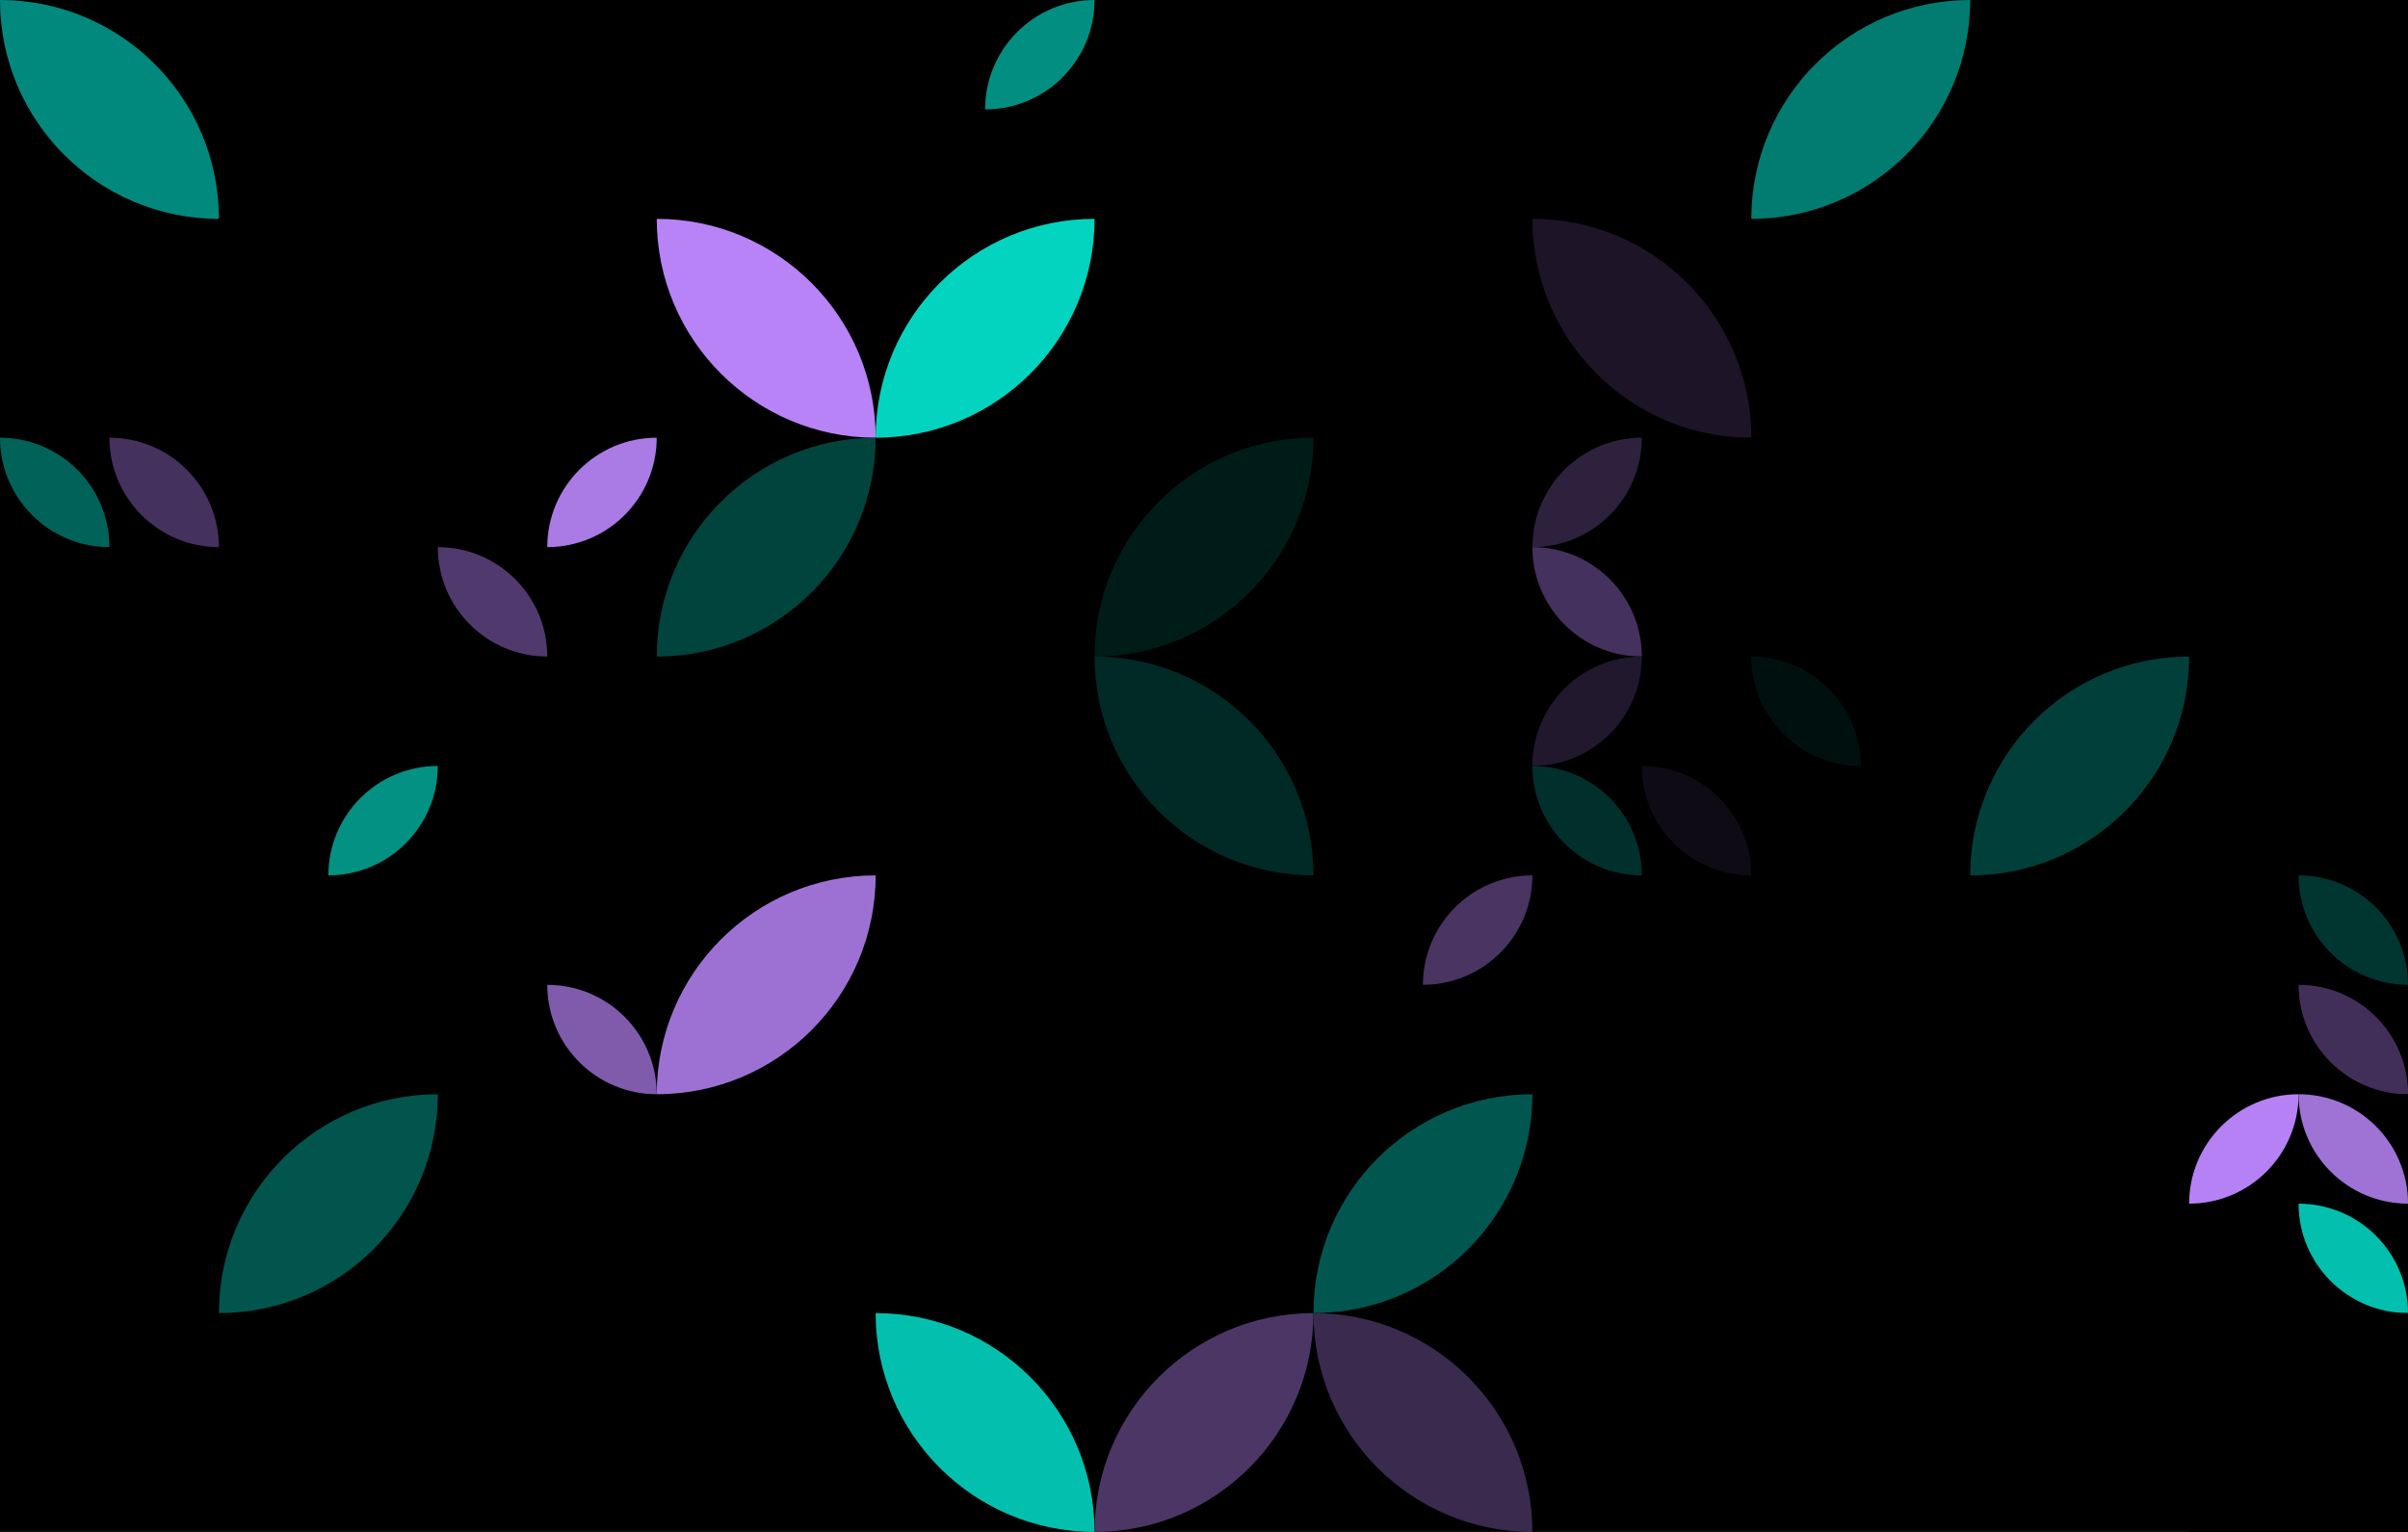
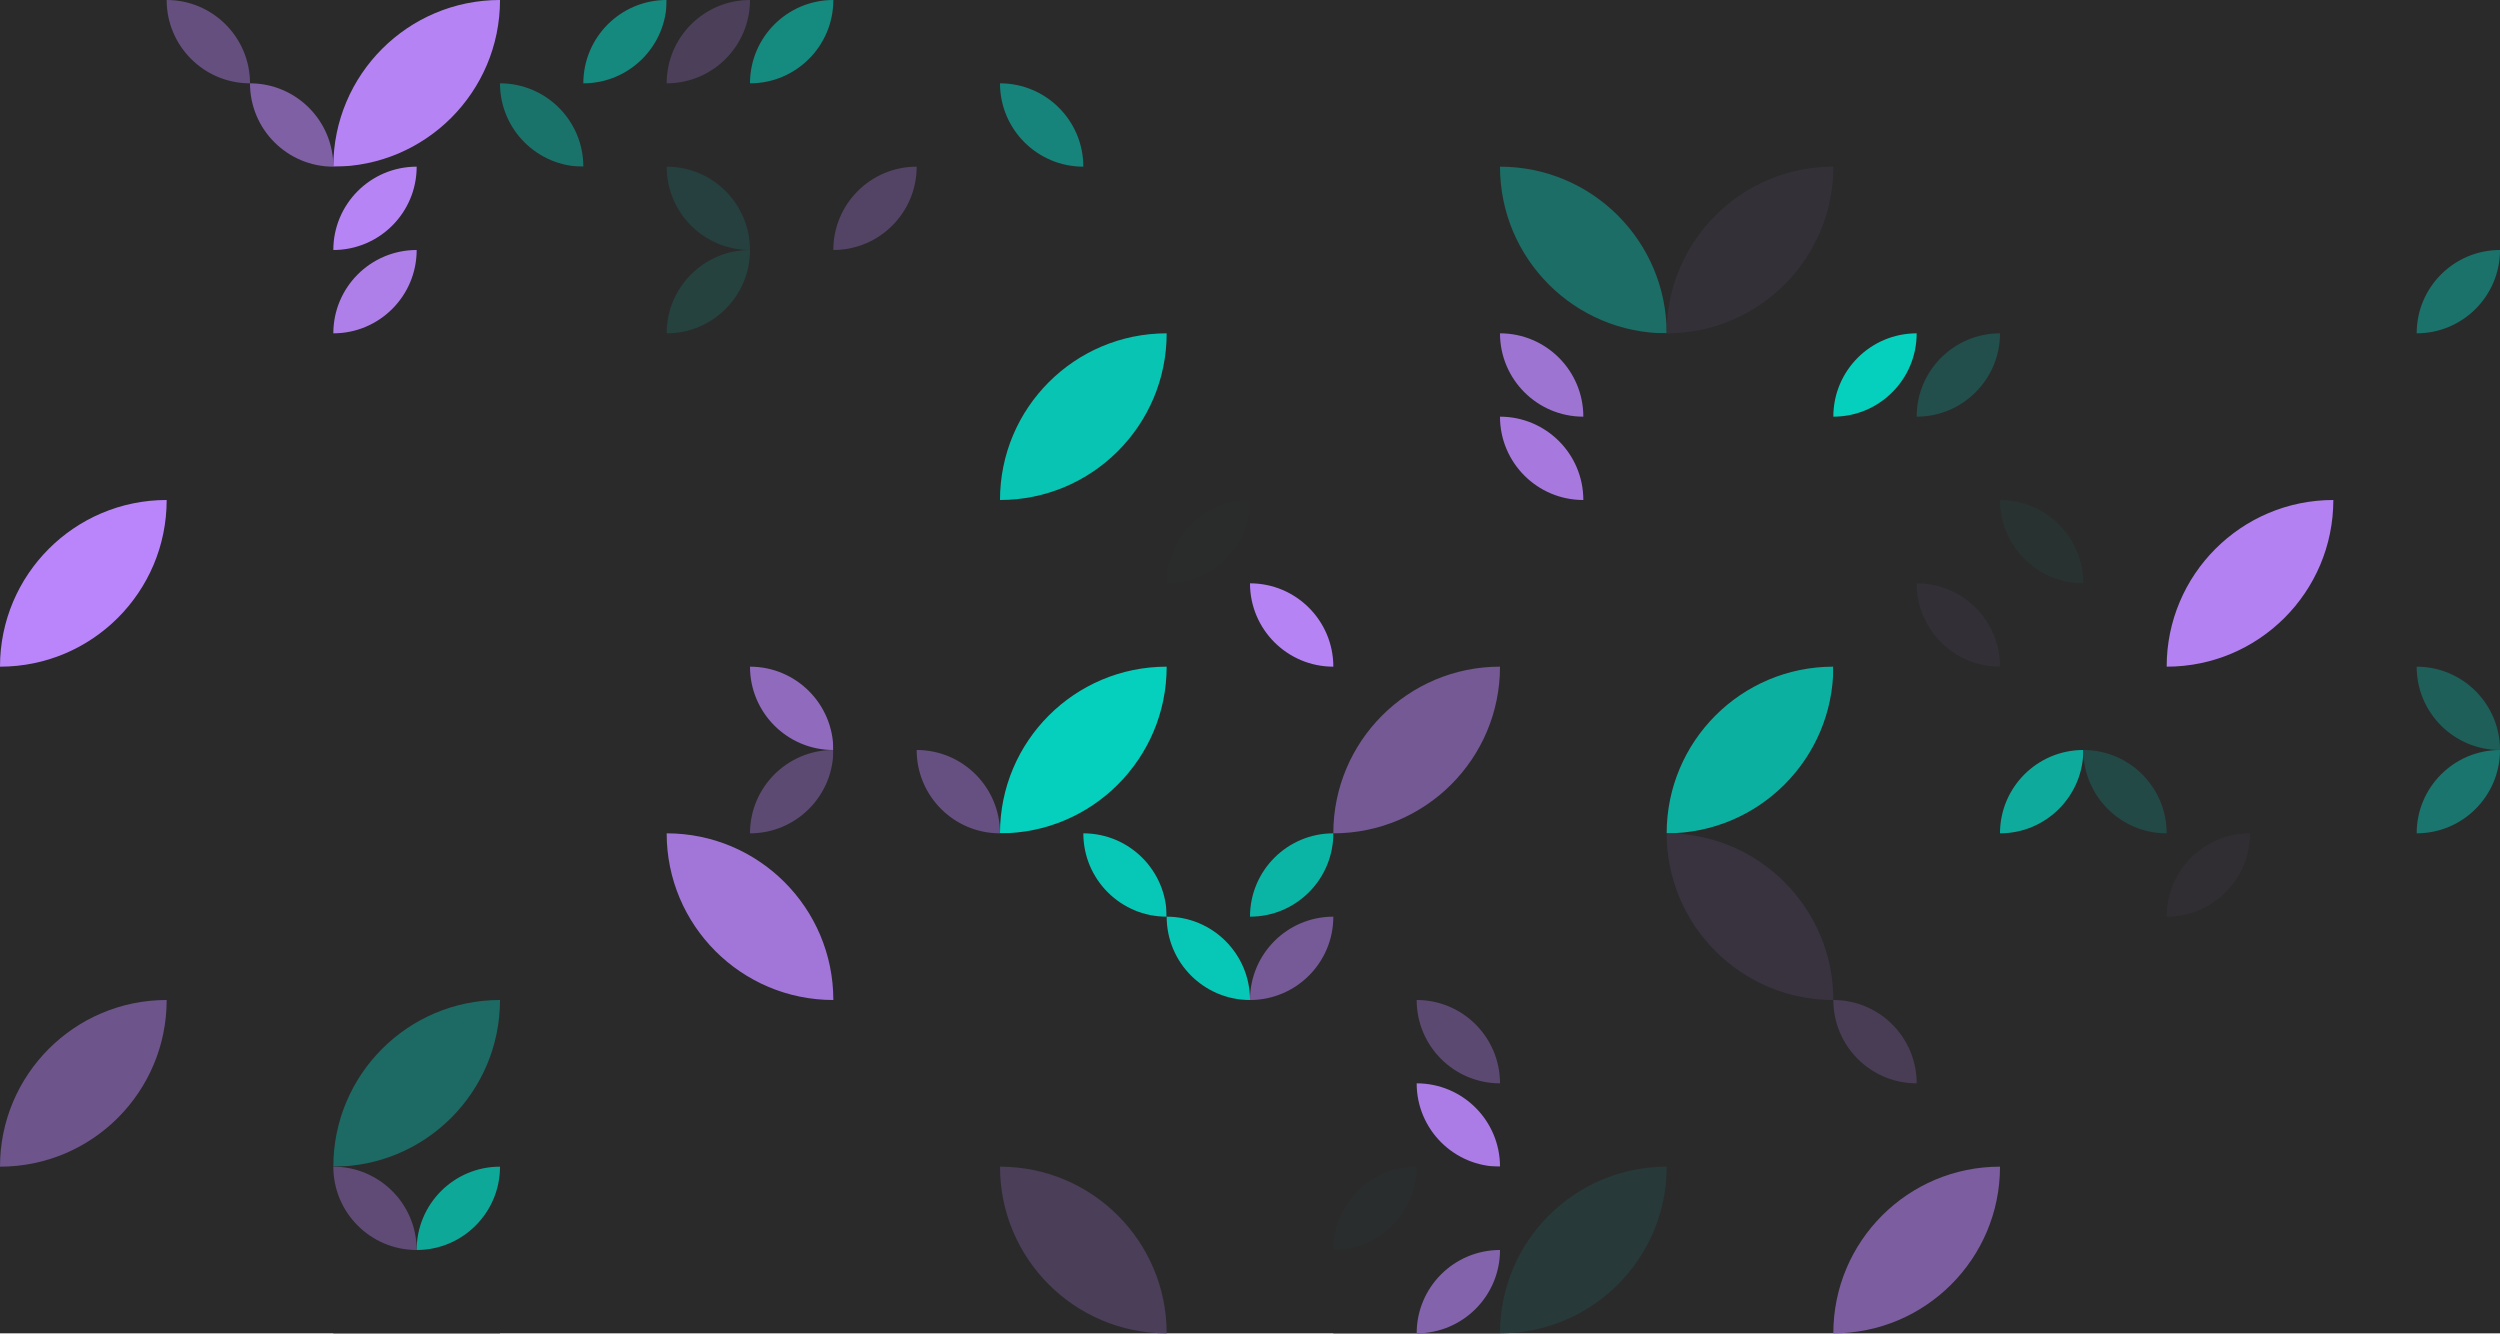
- <svg xmlns="http://www.w3.org/2000/svg" viewBox="0 0 1000 636.372" preserveAspectRatio="xMaxYMax slice">
-   <g transform="scale(0.9730466)">
-     <rect x="0" y="0" width="1027.714" height="654" fill="#000000" />
-     <path d="M 0 0 A 93.43 93.43 0 0 1  93.43 93.43 L 0 0 A 93.43 93.43 0 0 0 93.43 93.43" fill="#02897d" />
-     <rect x="373.714" y="0" width="93.429" height="93.429" fill="#000000" />
-     <path d="M 420.43 46.71 A 46.71 46.71 0 0 1  467.14 0 L 420.43 46.71 A 46.71 46.71 0 0 0 467.14 0" fill="#028f82" />
-     <path d="M 747.43 93.43 A 93.43 93.43 0 0 1  840.86 0 L 747.43 93.43 A 93.43 93.43 0 0 0 840.86 0" fill="#027c70" />
-     <path d="M 280.29 93.43 A 93.43 93.43 0 0 1  373.72 186.86 L 280.29 93.43 A 93.43 93.43 0 0 0 373.72 186.86" fill="#b783f6" />
-     <path d="M 373.71 186.86 A 93.43 93.43 0 0 1  467.14 93.43 L 373.71 186.86 A 93.43 93.43 0 0 0 467.14 93.43" fill="#03d4c0" />
-     <path d="M 654 93.43 A 93.43 93.43 0 0 1  747.43 186.86 L 654 93.43 A 93.43 93.43 0 0 0 747.43 186.86" fill="#1d1527" />
-     <rect x="0" y="186.857" width="93.429" height="93.429" fill="#000000" />
-     <path d="M 0 186.86 A 46.71 46.71 0 0 1  46.71 233.57 L 0 186.86 A 46.71 46.71 0 0 0 46.71 233.57" fill="#016259" />
-     <path d="M 46.71 186.86 A 46.71 46.71 0 0 1  93.42 233.57 L 46.71 186.86 A 46.71 46.71 0 0 0 93.42 233.57" fill="#45315d" />
-     <rect x="186.857" y="186.857" width="93.429" height="93.429" fill="#000000" />
-     <path d="M 233.57 233.57 A 46.71 46.71 0 0 1  280.28 186.86 L 233.57 233.57 A 46.71 46.71 0 0 0 280.28 186.86" fill="#aa7ae5" />
-     <path d="M 186.86 233.57 A 46.71 46.71 0 0 1  233.57 280.28 L 186.86 233.57 A 46.71 46.71 0 0 0 233.57 280.28" fill="#50396c" />
-     <path d="M 280.29 280.29 A 93.43 93.43 0 0 1  373.72 186.86 L 280.29 280.29 A 93.43 93.43 0 0 0 373.72 186.86" fill="#01433d" />
-     <path d="M 467.14 280.29 A 93.43 93.43 0 0 1  560.57 186.86 L 467.14 280.29 A 93.43 93.43 0 0 0 560.57 186.86" fill="#001c19" />
-     <rect x="654" y="186.857" width="93.429" height="93.429" fill="#000000" />
-     <path d="M 654 233.57 A 46.71 46.71 0 0 1  700.71 186.86 L 654 233.57 A 46.71 46.71 0 0 0 700.71 186.86" fill="#2d213d" />
-     <path d="M 654 233.57 A 46.71 46.71 0 0 1  700.71 280.28 L 654 233.57 A 46.71 46.71 0 0 0 700.71 280.28" fill="#45315d" />
-     <rect x="93.429" y="280.286" width="93.429" height="93.429" fill="#000000" />
-     <path d="M 140.14 373.71 A 46.71 46.71 0 0 1  186.85 327 L 140.14 373.71 A 46.71 46.71 0 0 0 186.85 327" fill="#029183" />
-     <path d="M 467.14 280.29 A 93.43 93.43 0 0 1  560.57 373.72 L 467.14 280.29 A 93.43 93.43 0 0 0 560.57 373.72" fill="#012925" />
-     <rect x="654" y="280.286" width="93.429" height="93.429" fill="#000000" />
-     <path d="M 654 327 A 46.71 46.71 0 0 1  700.71 280.29 L 654 327 A 46.71 46.71 0 0 0 700.71 280.29" fill="#22182e" />
-     <path d="M 654 327 A 46.71 46.71 0 0 1  700.71 373.71 L 654 327 A 46.71 46.71 0 0 0 700.71 373.71" fill="#01302c" />
-     <path d="M 700.71 327 A 46.71 46.71 0 0 1  747.42 373.71 L 700.71 327 A 46.71 46.71 0 0 0 747.42 373.71" fill="#0f0b15" />
-     <rect x="747.429" y="280.286" width="93.429" height="93.429" fill="#000000" />
-     <path d="M 747.43 280.29 A 46.71 46.71 0 0 1  794.14 327 L 747.43 280.29 A 46.71 46.71 0 0 0 794.14 327" fill="#00100e" />
-     <path d="M 840.86 373.72 A 93.43 93.43 0 0 1  934.29 280.29 L 840.86 373.72 A 93.43 93.43 0 0 0 934.29 280.29" fill="#01403a" />
-     <rect x="186.857" y="373.714" width="93.429" height="93.429" fill="#000000" />
-     <path d="M 233.57 420.43 A 46.71 46.71 0 0 1  280.28 467.14 L 233.57 420.43 A 46.71 46.71 0 0 0 280.28 467.14" fill="#805bac" />
-     <path d="M 280.29 467.14 A 93.43 93.43 0 0 1  373.72 373.71 L 280.29 467.14 A 93.43 93.43 0 0 0 373.72 373.71" fill="#9d71d4" />
-     <rect x="560.571" y="373.714" width="93.429" height="93.429" fill="#000000" />
-     <path d="M 607.29 420.42 A 46.71 46.71 0 0 1  654 373.71 L 607.29 420.42 A 46.71 46.71 0 0 0 654 373.71" fill="#493462" />
-     <rect x="934.286" y="373.714" width="93.429" height="93.429" fill="#000000" />
-     <path d="M 981 373.71 A 46.71 46.71 0 0 1  1027.71 420.42 L 981 373.71 A 46.71 46.71 0 0 0 1027.71 420.42" fill="#013530" />
-     <path d="M 981 420.43 A 46.71 46.71 0 0 1  1027.71 467.14 L 981 420.43 A 46.71 46.71 0 0 0 1027.71 467.14" fill="#422f59" />
-     <path d="M 93.43 560.57 A 93.43 93.43 0 0 1  186.86 467.14 L 93.43 560.57 A 93.43 93.43 0 0 0 186.86 467.14" fill="#01554d" />
-     <path d="M 560.57 560.57 A 93.43 93.43 0 0 1  654 467.14 L 560.57 560.57 A 93.43 93.43 0 0 0 654 467.14" fill="#01574f" />
-     <rect x="934.286" y="467.143" width="93.429" height="93.429" fill="#000000" />
-     <path d="M 934.29 513.85 A 46.71 46.71 0 0 1  981 467.14 L 934.29 513.85 A 46.71 46.71 0 0 0 981 467.14" fill="#b581f4" />
-     <path d="M 981 467.14 A 46.71 46.71 0 0 1  1027.71 513.85 L 981 467.14 A 46.71 46.71 0 0 0 1027.71 513.85" fill="#9f72d6" />
-     <path d="M 981 513.86 A 46.71 46.71 0 0 1  1027.71 560.57 L 981 513.86 A 46.71 46.71 0 0 0 1027.71 560.57" fill="#03bfad" />
-     <path d="M 373.71 560.57 A 93.43 93.43 0 0 1  467.14 654 L 373.71 560.57 A 93.43 93.43 0 0 0 467.14 654" fill="#03c0ae" />
-     <path d="M 467.14 654 A 93.43 93.43 0 0 1  560.57 560.57 L 467.14 654 A 93.43 93.43 0 0 0 560.57 560.57" fill="#4c3666" />
-     <path d="M 560.57 560.57 A 93.43 93.43 0 0 1  654 654 L 560.57 560.57 A 93.43 93.43 0 0 0 654 654" fill="#3a2a4e" />
-     <rect x="934.286" y="560.571" width="93.429" height="93.429" fill="#000000" />
+ <svg xmlns="http://www.w3.org/2000/svg" viewBox="0 0 1000 533.333" preserveAspectRatio="xMaxYMax slice">
+   <g transform="scale(0.7407407)">
+     <rect x="0" y="0" width="1350" height="720" fill="#2a2a2a" />
+     <rect x="90" y="0" width="90" height="90" fill="#2a2a2a" />
+     <path d="M 90 0 A 45 45 0 0 1  135 45 L 90 0 A 45 45 0 0 0 135 45" fill="#644f7e" />
+     <path d="M 135 45 A 45 45 0 0 1  180 90 L 135 45 A 45 45 0 0 0 180 90" fill="#7f60a5" />
+     <path d="M 180 90 A 90 90 0 0 1  270 0 L 180 90 A 90 90 0 0 0 270 0" fill="#b683f5" />
+     <rect x="270" y="0" width="90" height="90" fill="#2a2a2a" />
+     <path d="M 315 45 A 45 45 0 0 1  360 0 L 315 45 A 45 45 0 0 0 360 0" fill="#15897e" />
+     <path d="M 270 45 A 45 45 0 0 1  315 90 L 270 45 A 45 45 0 0 0 315 90" fill="#1a736a" />
+     <rect x="360" y="0" width="90" height="90" fill="#2a2a2a" />
+     <path d="M 360 45 A 45 45 0 0 1  405 0 L 360 45 A 45 45 0 0 0 405 0" fill="#4b3f59" />
+     <path d="M 405 45 A 45 45 0 0 1  450 0 L 405 45 A 45 45 0 0 0 450 0" fill="#158b80" />
+     <rect x="540" y="0" width="90" height="90" fill="#2a2a2a" />
+     <path d="M 540 45 A 45 45 0 0 1  585 90 L 540 45 A 45 45 0 0 0 585 90" fill="#16847a" />
+     <rect x="1260" y="0" width="90" height="90" fill="#2a2a2a" />
+     <rect x="180" y="90" width="90" height="90" fill="#2a2a2a" />
+     <path d="M 180 135 A 45 45 0 0 1  225 90 L 180 135 A 45 45 0 0 0 225 90" fill="#b784f6" />
+     <path d="M 180 180 A 45 45 0 0 1  225 135 L 180 180 A 45 45 0 0 0 225 135" fill="#ae7ee9" />
+     <rect x="270" y="90" width="90" height="90" fill="#2a2a2a" />
+     <rect x="360" y="90" width="90" height="90" fill="#2a2a2a" />
+     <path d="M 360 90 A 45 45 0 0 1  405 135 L 360 90 A 45 45 0 0 0 405 135" fill="#25403e" />
+     <path d="M 360 180 A 45 45 0 0 1  405 135 L 360 180 A 45 45 0 0 0 405 135" fill="#25423f" />
+     <rect x="450" y="90" width="90" height="90" fill="#2a2a2a" />
+     <path d="M 450 135 A 45 45 0 0 1  495 90 L 450 135 A 45 45 0 0 0 495 90" fill="#534465" />
+     <path d="M 810 90 A 90 90 0 0 1  900 180 L 810 90 A 90 90 0 0 0 900 180" fill="#1b6d65" />
+     <path d="M 900 180 A 90 90 0 0 1  990 90 L 900 180 A 90 90 0 0 0 990 90" fill="#343038" />
+     <rect x="1080" y="90" width="90" height="90" fill="#2a2a2a" />
+     <rect x="1260" y="90" width="90" height="90" fill="#2a2a2a" />
+     <path d="M 1305 180 A 45 45 0 0 1  1350 135 L 1305 180 A 45 45 0 0 0 1350 135" fill="#1a726a" />
+     <path d="M 540 270 A 90 90 0 0 1  630 180 L 540 270 A 90 90 0 0 0 630 180" fill="#08c4b2" />
+     <rect x="810" y="180" width="90" height="90" fill="#2a2a2a" />
+     <path d="M 810 180 A 45 45 0 0 1  855 225 L 810 180 A 45 45 0 0 0 855 225" fill="#9e74d3" />
+     <path d="M 810 225 A 45 45 0 0 1  855 270 L 810 225 A 45 45 0 0 0 855 270" fill="#a779df" />
+     <rect x="990" y="180" width="90" height="90" fill="#2a2a2a" />
+     <path d="M 990 225 A 45 45 0 0 1  1035 180 L 990 225 A 45 45 0 0 0 1035 180" fill="#05d0bd" />
+     <path d="M 1035 225 A 45 45 0 0 1  1080 180 L 1035 225 A 45 45 0 0 0 1080 180" fill="#224f4b" />
+     <path d="M 0 360 A 90 90 0 0 1  90 270 L 0 360 A 90 90 0 0 0 90 270" fill="#ba85fa" />
+     <rect x="630" y="270" width="90" height="90" fill="#2a2a2a" />
+     <path d="M 630 315 A 45 45 0 0 1  675 270 L 630 315 A 45 45 0 0 0 675 270" fill="#2a2b2b" />
+     <path d="M 675 315 A 45 45 0 0 1  720 360 L 675 315 A 45 45 0 0 0 720 360" fill="#b683f5" />
+     <rect x="990" y="270" width="90" height="90" fill="#2a2a2a" />
+     <path d="M 1035 315 A 45 45 0 0 1  1080 360 L 1035 315 A 45 45 0 0 0 1080 360" fill="#322f36" />
+     <rect x="1080" y="270" width="90" height="90" fill="#2a2a2a" />
+     <path d="M 1080 270 A 45 45 0 0 1  1125 315 L 1080 270 A 45 45 0 0 0 1125 315" fill="#283231" />
+     <path d="M 1170 360 A 90 90 0 0 1  1260 270 L 1170 360 A 90 90 0 0 0 1260 270" fill="#b381f1" />
+     <rect x="360" y="360" width="90" height="90" fill="#2a2a2a" />
+     <path d="M 405 360 A 45 45 0 0 1  450 405 L 405 360 A 45 45 0 0 0 450 405" fill="#8f6abd" />
+     <path d="M 405 450 A 45 45 0 0 1  450 405 L 405 450 A 45 45 0 0 0 450 405" fill="#5c4a72" />
+     <rect x="450" y="360" width="90" height="90" fill="#2a2a2a" />
+     <path d="M 495 405 A 45 45 0 0 1  540 450 L 495 405 A 45 45 0 0 0 540 450" fill="#665081" />
+     <path d="M 540 450 A 90 90 0 0 1  630 360 L 540 450 A 90 90 0 0 0 630 360" fill="#05cfbd" />
+     <path d="M 720 450 A 90 90 0 0 1  810 360 L 720 450 A 90 90 0 0 0 810 360" fill="#745995" />
+     <path d="M 900 450 A 90 90 0 0 1  990 360 L 900 450 A 90 90 0 0 0 990 360" fill="#0cb0a1" />
+     <rect x="990" y="360" width="90" height="90" fill="#2a2a2a" />
+     <rect x="1080" y="360" width="90" height="90" fill="#2a2a2a" />
+     <path d="M 1080 450 A 45 45 0 0 1  1125 405 L 1080 450 A 45 45 0 0 0 1125 405" fill="#0eab9c" />
+     <path d="M 1125 405 A 45 45 0 0 1  1170 450 L 1125 405 A 45 45 0 0 0 1170 450" fill="#234946" />
+     <rect x="1260" y="360" width="90" height="90" fill="#2a2a2a" />
+     <path d="M 1305 360 A 45 45 0 0 1  1350 405 L 1305 360 A 45 45 0 0 0 1350 405" fill="#1e5f59" />
+     <path d="M 1305 450 A 45 45 0 0 1  1350 405 L 1305 450 A 45 45 0 0 0 1350 405" fill="#19756d" />
+     <path d="M 360 450 A 90 90 0 0 1  450 540 L 360 450 A 90 90 0 0 0 450 540" fill="#a276d8" />
+     <rect x="540" y="450" width="90" height="90" fill="#2a2a2a" />
+     <path d="M 585 450 A 45 45 0 0 1  630 495 L 585 450 A 45 45 0 0 0 630 495" fill="#07c8b6" />
+     <rect x="630" y="450" width="90" height="90" fill="#2a2a2a" />
+     <path d="M 675 495 A 45 45 0 0 1  720 450 L 675 495 A 45 45 0 0 0 720 450" fill="#0bb5a5" />
+     <path d="M 630 495 A 45 45 0 0 1  675 540 L 630 495 A 45 45 0 0 0 675 540" fill="#07c8b6" />
+     <path d="M 675 540 A 45 45 0 0 1  720 495 L 675 540 A 45 45 0 0 0 720 495" fill="#755a97" />
+     <path d="M 900 450 A 90 90 0 0 1  990 540 L 900 450 A 90 90 0 0 0 990 540" fill="#393340" />
+     <rect x="1170" y="450" width="90" height="90" fill="#2a2a2a" />
+     <path d="M 1170 495 A 45 45 0 0 1  1215 450 L 1170 495 A 45 45 0 0 0 1215 450" fill="#302e33" />
+     <path d="M 0 630 A 90 90 0 0 1  90 540 L 0 630 A 90 90 0 0 0 90 540" fill="#6d548b" />
+     <path d="M 180 630 A 90 90 0 0 1  270 540 L 180 630 A 90 90 0 0 0 270 540" fill="#1c6a63" />
+     <rect x="360" y="540" width="90" height="90" fill="#2a2a2a" />
+     <rect x="720" y="540" width="90" height="90" fill="#2a2a2a" />
+     <path d="M 765 540 A 45 45 0 0 1  810 585 L 765 540 A 45 45 0 0 0 810 585" fill="#5b4971" />
+     <path d="M 765 585 A 45 45 0 0 1  810 630 L 765 585 A 45 45 0 0 0 810 630" fill="#ab7ce5" />
+     <rect x="990" y="540" width="90" height="90" fill="#2a2a2a" />
+     <path d="M 990 540 A 45 45 0 0 1  1035 585 L 990 540 A 45 45 0 0 0 1035 585" fill="#483d55" />
+     <rect x="180" y="630" width="90" height="90" fill="#2a2a2a" />
+     <path d="M 180 630 A 45 45 0 0 1  225 675 L 180 630 A 45 45 0 0 0 225 675" fill="#5f4b76" />
+     <path d="M 225 675 A 45 45 0 0 1  270 630 L 225 675 A 45 45 0 0 0 270 630" fill="#0ea899" />
+     <path d="M 540 630 A 90 90 0 0 1  630 720 L 540 630 A 90 90 0 0 0 630 720" fill="#4a3e58" />
+     <rect x="720" y="630" width="90" height="90" fill="#2a2a2a" />
+     <path d="M 720 675 A 45 45 0 0 1  765 630 L 720 675 A 45 45 0 0 0 765 630" fill="#292d2d" />
+     <path d="M 765 720 A 45 45 0 0 1  810 675 L 765 720 A 45 45 0 0 0 810 675" fill="#8363ab" />
+     <path d="M 810 720 A 90 90 0 0 1  900 630 L 810 720 A 90 90 0 0 0 900 630" fill="#273938" />
+     <path d="M 990 720 A 90 90 0 0 1  1080 630 L 990 720 A 90 90 0 0 0 1080 630" fill="#7c5ea0" />
  </g>
</svg>
